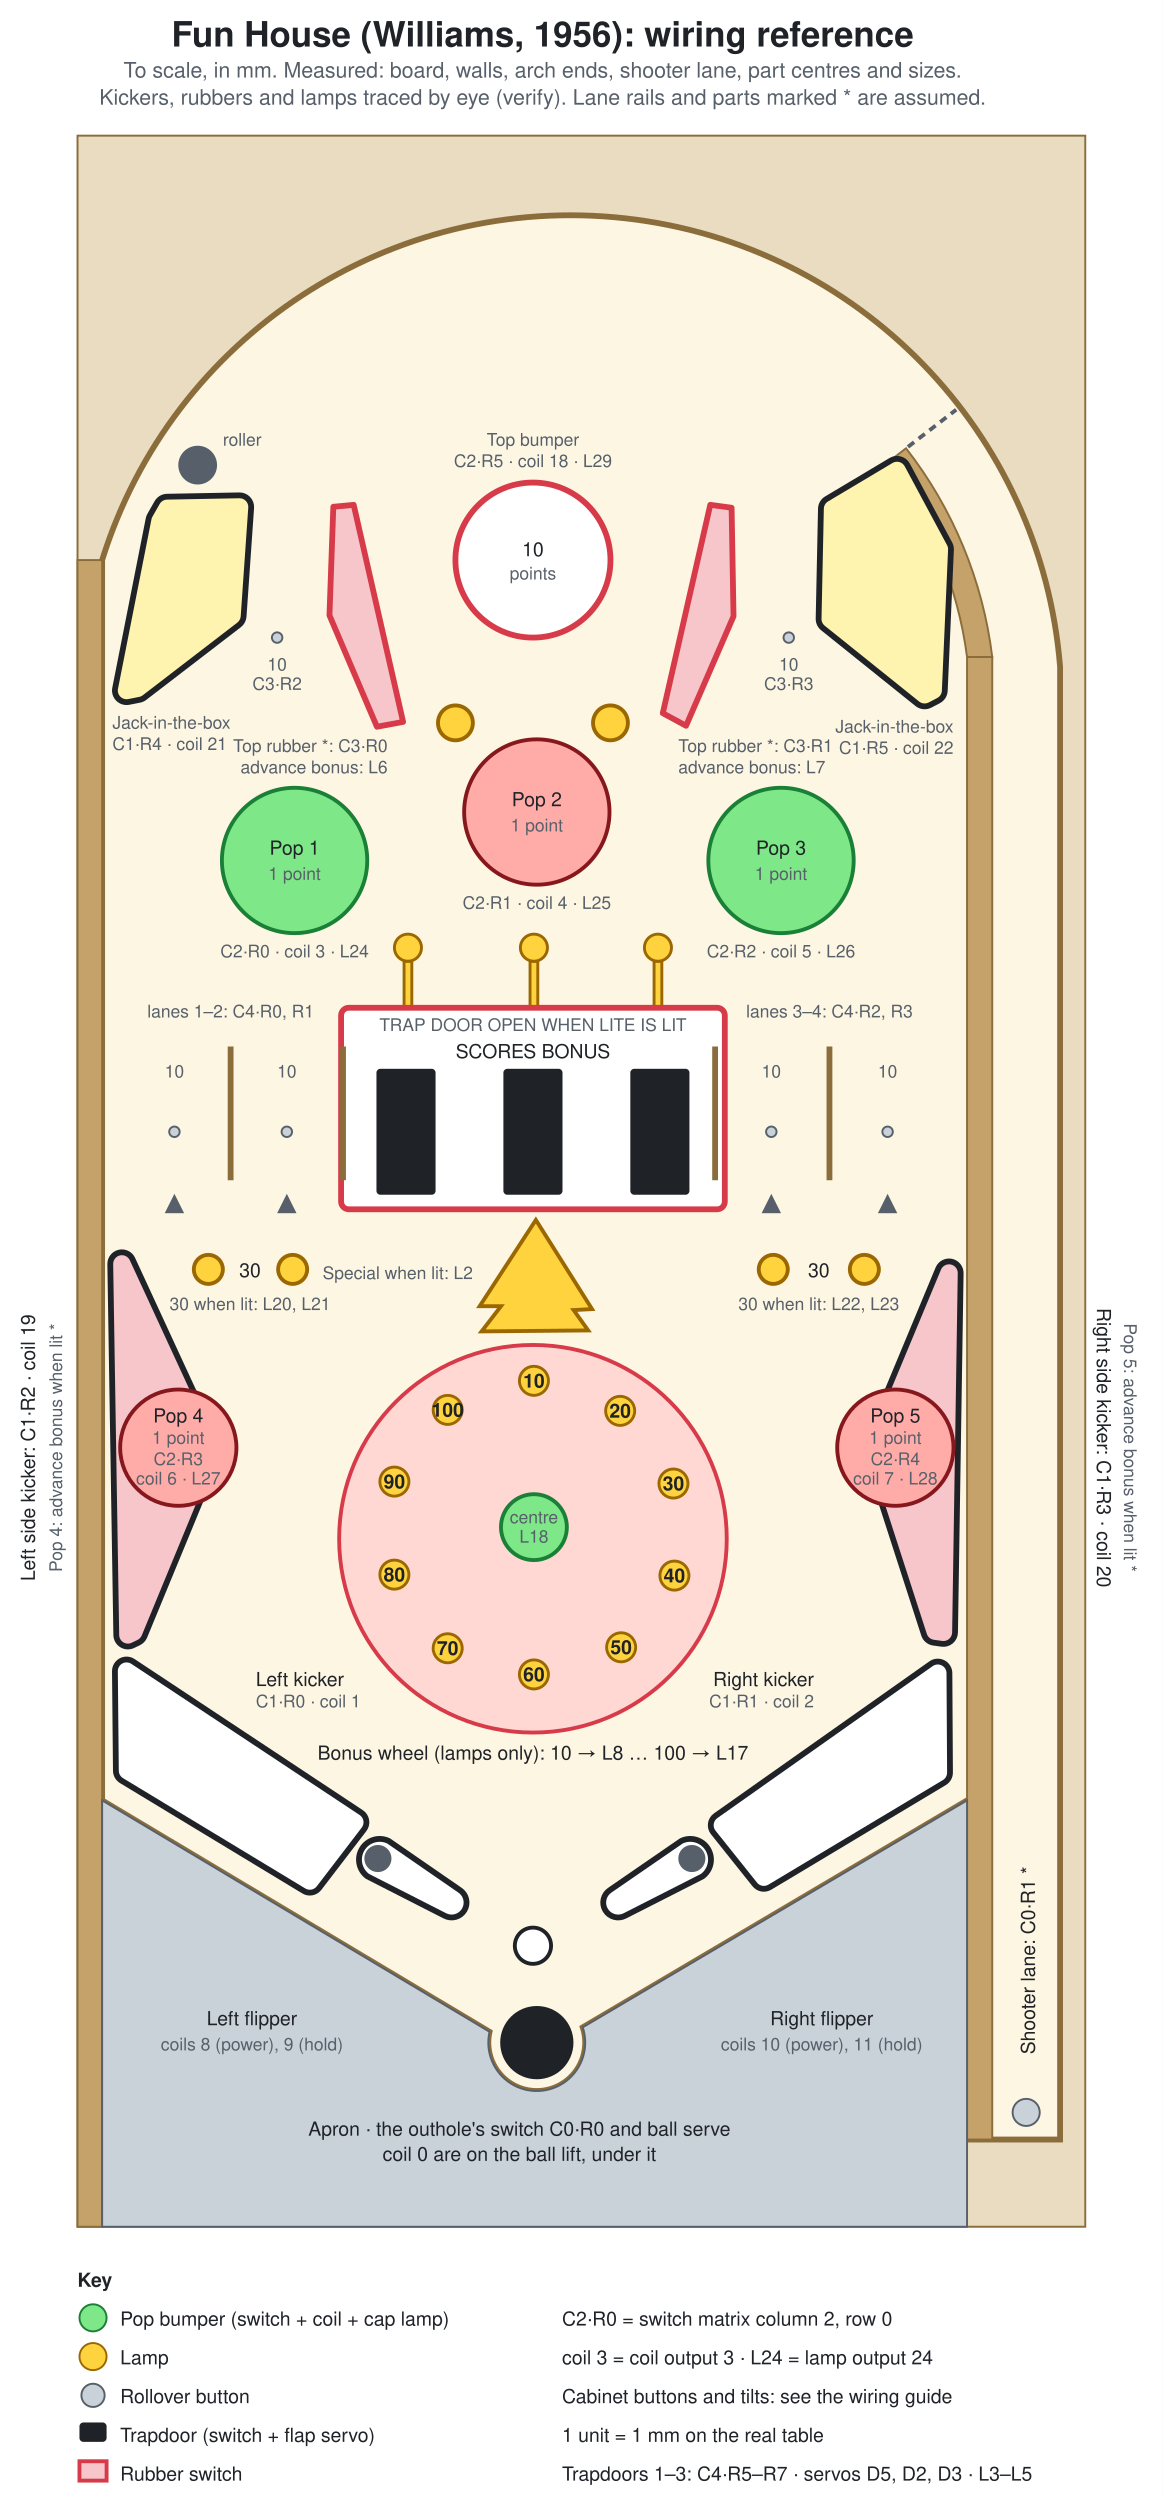
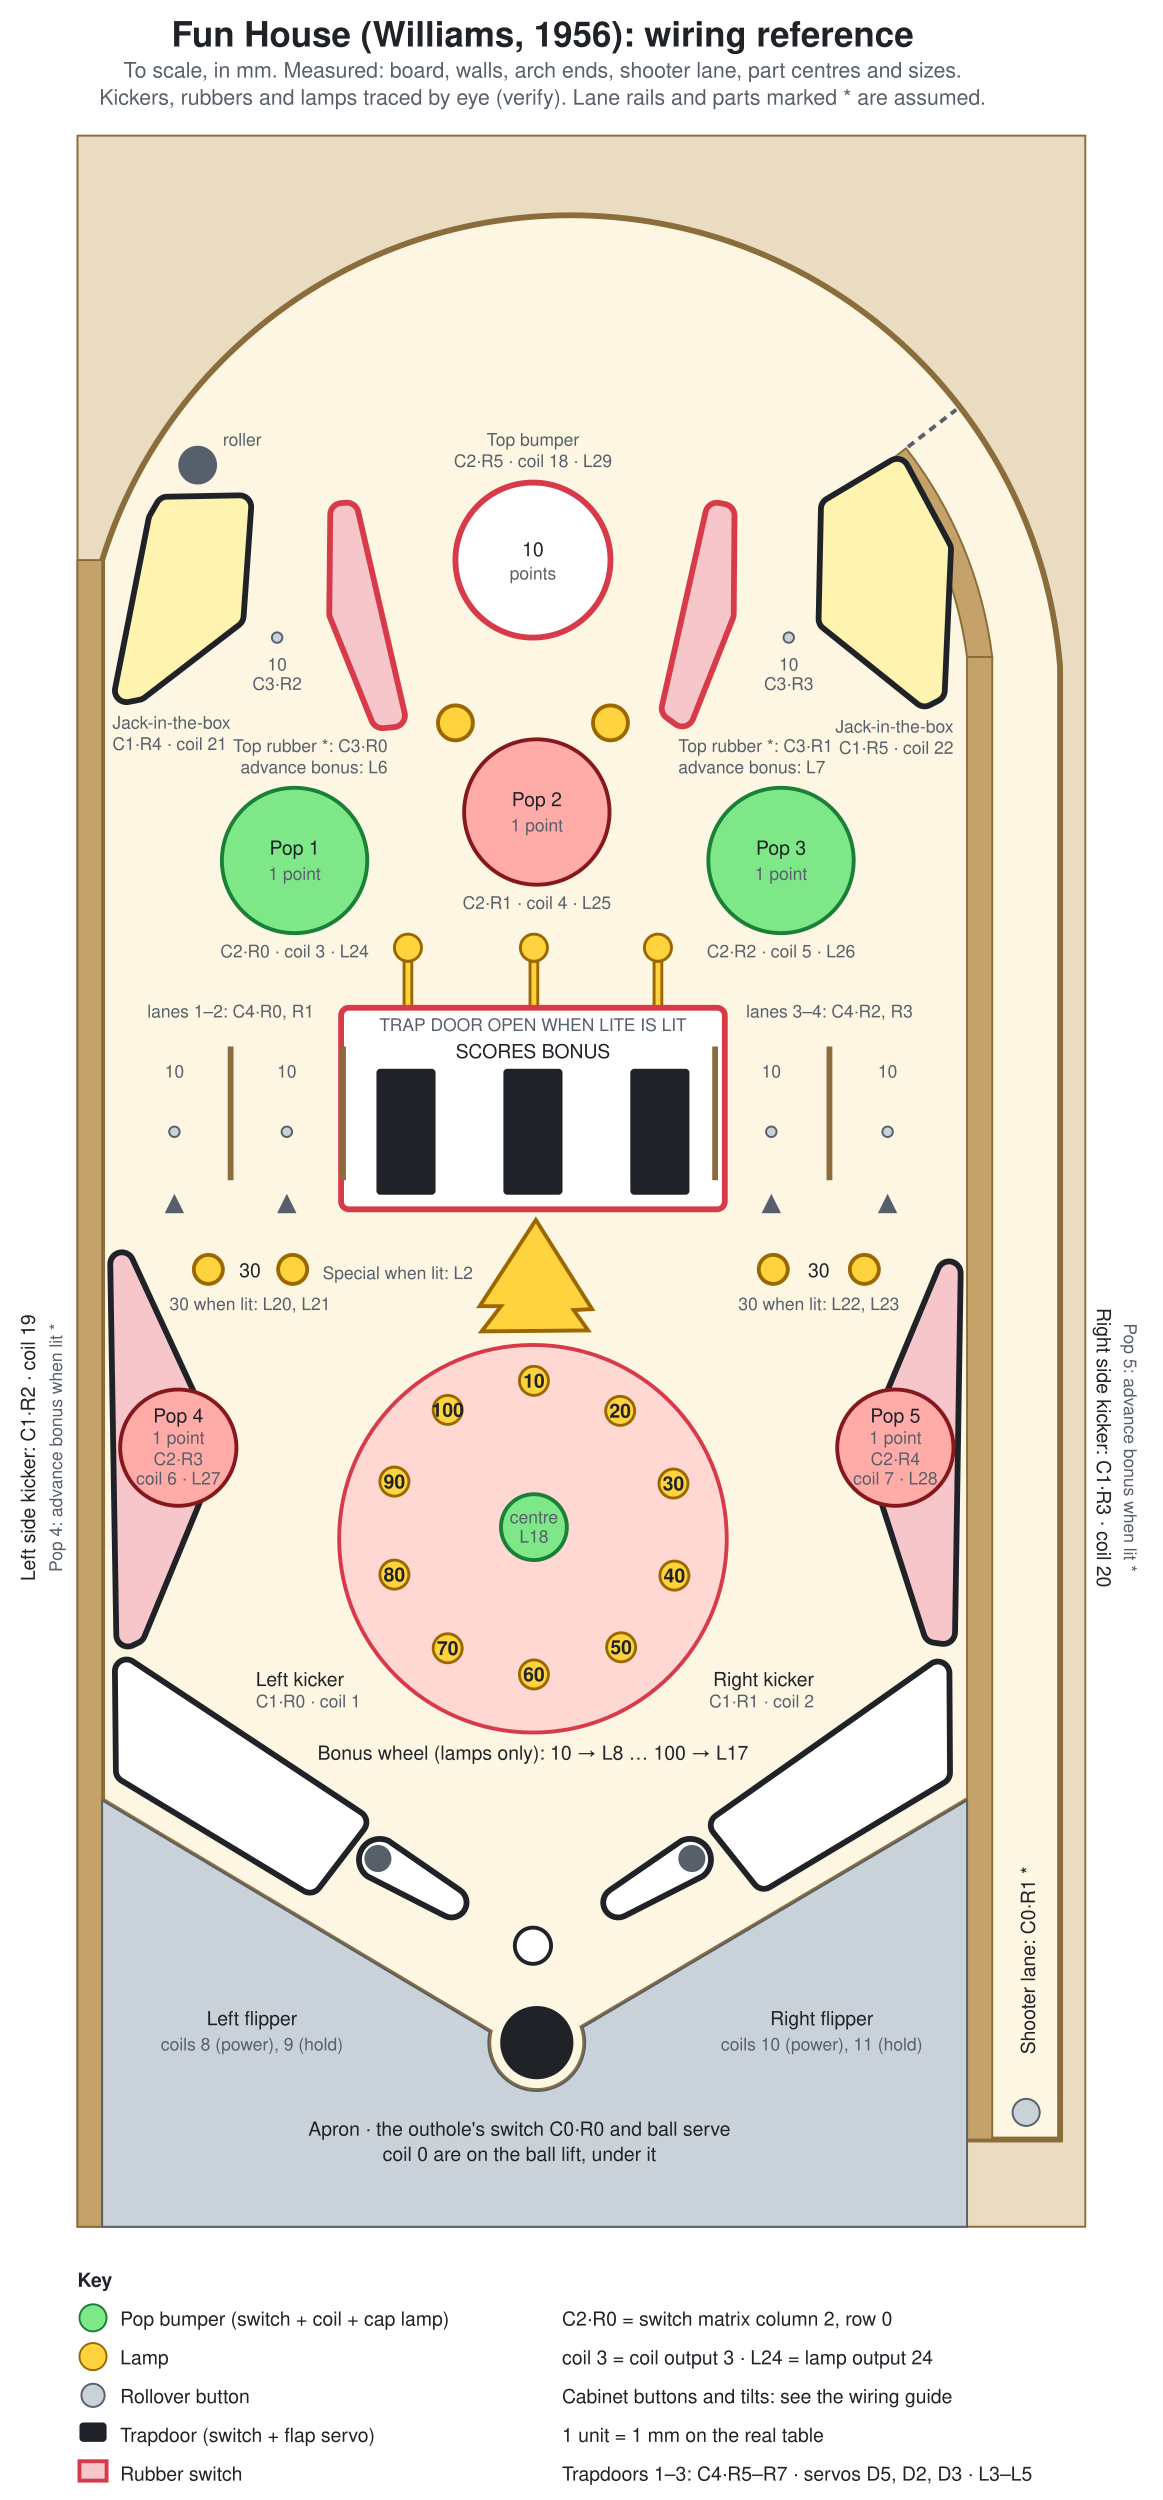
<svg xmlns="http://www.w3.org/2000/svg" viewBox="-40 -70 600 1290" width="600" height="1290" font-family="Helvetica, Arial, sans-serif">
  <style>
    .label { font-size: 10px; fill: #1f2328; }
    .tag { font-size: 9px; fill: #57606a; }
    .title { font-size: 18px; font-weight: bold; fill: #1f2328; }
    .sub { font-size: 11px; fill: #57606a; }
    .wheel { font-size: 10px; font-weight: bold; fill: #1f2328; text-anchor: middle; }
    .mid { text-anchor: middle; }
    .end { text-anchor: end; }
  </style>
  <rect x="-40" y="-70" width="600" height="1290" fill="#ffffff" />
  <text x="240" y="-46" class="title mid">Fun House (Williams, 1956): wiring reference</text>
  <text x="240" y="-30" class="sub mid">To scale, in mm. Measured: board, walls, arch ends, shooter lane, part centres and sizes.</text>
  <text x="240" y="-16" class="sub mid">Kickers, rubbers and lamps traced by eye (verify). Lane rails and parts marked * are assumed.</text>
  <rect x="0" y="0" width="520" height="1079" fill="#e9dcc0" stroke="#8a6d3b" stroke-width="1" data-board="" />
  <path d="M 12.7 859 L 12.7 219 A 253.3 253.3 0 0 1 507 274 L 507 1034 L 459 1034 L 459 859 L 260.7 976.1 A 25 25 0 1 1 212.6 978.4 Z" fill="#fdf6e3" stroke="#8a6d3b" stroke-width="3" data-wall="" />
  <rect x="0" y="219" width="12.7" height="860" fill="#c4a26a" stroke="#8a6d3b" stroke-width="1" />
  <rect x="459" y="269" width="13" height="765" fill="#c4a26a" stroke="#8a6d3b" stroke-width="1" data-wall="" />
  <path d="M 472 269 A 218.3 218.3 0 0 0 427.5 161.3 L 417.3 169.2 A 205.4 205.4 0 0 1 459 269 Z" fill="#c4a26a" stroke="#8a6d3b" stroke-width="1" data-wall="" />
  <line x1="428.5" y1="160.6" x2="453.4" y2="141.4" stroke="#57606a" stroke-width="2" stroke-dasharray="4 3" data-gate="" />
  <circle cx="489.5" cy="1020" r="7" fill="#c9d1d9" stroke="#57606a" data-switch="C0R1" />
  <text x="494" y="990" class="label" transform="rotate(-90 494 990)">Shooter lane: C0·R1 *</text>
  <circle cx="62" cy="170" r="10" fill="#57606a" data-wall="" />
  <text x="75" y="160" class="tag">roller</text>
  <g fill="#fff3b0" stroke="#1f2328" stroke-width="3" stroke-linejoin="round">
    <path d="M 46.2 186.3 L 83.5 185.6 A 6 6 0 0 1 89.6 192 L 85.7 248.1 A 6 6 0 0 1 83.3 252.5 L 34.5 290 A 6 6 0 0 1 32 291.1 L 26.4 292.2 A 6 6 0 0 1 19.4 285.2 L 36.7 197.6 A 6 6 0 0 1 37.4 195.8 L 41.1 189.3 A 6 6 0 0 1 46.2 186.3 Z" data-switch="C1R4" data-coil="21" />
    <path d="M 419.8 167.6 L 386.6 187.4 A 6 6 0 0 0 383.6 192.5 L 382.4 249.3 A 6 6 0 0 0 384.7 254.1 L 433.4 293.2 A 6 6 0 0 0 439.9 293.8 L 444.3 291.5 A 6 6 0 0 0 447.5 286.5 L 450.7 213.7 A 6 6 0 0 0 450 210.6 L 428.2 170 A 6 6 0 0 0 419.8 167.6 Z" data-switch="C1R5" data-coil="22" />
  </g>
  <text x="18" y="306" class="tag">Jack-in-the-box</text>
  <text x="18" y="317" class="tag">C1·R4 · coil 21</text>
  <text x="452" y="308" class="tag end">Jack-in-the-box</text>
  <text x="452" y="319" class="tag end">C1·R5 · coil 22</text>
  <g fill="#f6c6cb" stroke="#d73a49" stroke-width="3" stroke-linejoin="round">
-     <polygon points="132,191.5 142.5,190.5 168,302.5 154.5,305 130,247.5" data-switch="C3R0" />
-     <polygon points="337.5,192 326.5,190.5 302,298 314,304.5 338.5,248" data-switch="C3R1" />
+     <path d="M 135.8 189.6 L 138.4 189.4 A 6 6 0 0 1 144.8 194 L 168.8 297.9 A 6 6 0 0 1 163.5 305.2 L 157.9 305.7 A 6 6 0 0 1 151.8 302 L 130.3 248.6 A 6 6 0 0 1 129.9 246.3 L 130.4 195.6 A 6 6 0 0 1 135.8 189.6 Z" data-switch="C3R0" />
+     <path d="M 334.1 190.1 L 331 189.5 A 6 6 0 0 0 324.1 194.1 L 301.6 294.2 A 6 6 0 0 0 304 300.4 L 308.5 303.7 A 6 6 0 0 0 317.6 301 L 338.2 249 A 6 6 0 0 0 338.6 246.9 L 339 196 A 6 6 0 0 0 334.1 190.1 Z" data-switch="C3R1" />
  </g>
  <g fill="#ffd33d" stroke="#9a6700" stroke-width="2">
    <circle cx="195" cy="303" r="9" data-lamp="6" />
    <circle cx="275" cy="303" r="9" data-lamp="7" />
  </g>
  <text x="160" y="318" class="tag end">Top rubber *: C3·R0</text>
  <text x="160" y="329" class="tag end">advance bonus: L6</text>
  <text x="310" y="318" class="tag">Top rubber *: C3·R1</text>
  <text x="310" y="329" class="tag">advance bonus: L7</text>
  <g fill="#c9d1d9" stroke="#57606a">
    <circle cx="103" cy="259" r="2.7" data-switch="C3R2" />
    <circle cx="367" cy="259" r="2.7" data-switch="C3R3" />
  </g>
  <text x="103" y="276" class="tag mid">10</text>
  <text x="367" y="276" class="tag mid">10</text>
  <text x="103" y="286" class="tag mid">C3·R2</text>
  <text x="367" y="286" class="tag mid">C3·R3</text>
  <circle cx="235" cy="219" r="40" fill="#ffffff" stroke="#d73a49" stroke-width="3" data-switch="C2R5" data-coil="18" data-lamp="29" data-measured="Top bumper centre" />
  <text x="235" y="217" class="label mid">10</text>
  <text x="235" y="229" class="tag mid">points</text>
  <text x="235" y="160" class="tag mid">Top bumper</text>
  <text x="235" y="171" class="tag mid">C2·R5 · coil 18 · L29</text>
  <g fill="#7ee787" stroke="#1a7f37" stroke-width="2">
    <circle cx="112" cy="374" r="37.5" data-switch="C2R0" data-coil="3" data-lamp="24" data-measured="Pop 1 centre (upper left)" />
    <circle cx="363" cy="374" r="37.5" data-switch="C2R2" data-coil="5" data-lamp="26" data-measured="Pop 3 centre (upper right)" />
  </g>
  <circle cx="237" cy="349" r="37.5" fill="#ffaba8" stroke="#86181d" stroke-width="2" data-switch="C2R1" data-coil="4" data-lamp="25" data-measured="Pop 2 centre (upper middle)" />
  <text x="112" y="371" class="label mid">Pop 1</text>
  <text x="112" y="384" class="tag mid">1 point</text>
  <text x="237" y="346" class="label mid">Pop 2</text>
  <text x="237" y="359" class="tag mid">1 point</text>
  <text x="363" y="371" class="label mid">Pop 3</text>
  <text x="363" y="384" class="tag mid">1 point</text>
  <text x="112" y="424" class="tag mid">C2·R0 · coil 3 · L24</text>
  <text x="363" y="424" class="tag mid">C2·R2 · coil 5 · L26</text>
  <text x="237" y="399" class="tag mid">C2·R1 · coil 4 · L25</text>
  <g fill="#ffd33d" stroke="#9a6700" stroke-width="1.5">
    <rect x="168.5" y="426" width="4" height="24" />
    <rect x="233.5" y="426" width="4" height="24" />
    <rect x="297.5" y="426" width="4" height="24" />
    <circle cx="170.5" cy="419" r="7" data-lamp="3" />
    <circle cx="235.5" cy="419" r="7" data-lamp="4" />
    <circle cx="299.5" cy="419" r="7" data-lamp="5" />
  </g>
  <rect x="136" y="450" width="198" height="104" rx="4" fill="#ffffff" stroke="#d73a49" stroke-width="3" />
  <text x="235" y="462" class="tag mid">TRAP DOOR OPEN WHEN LITE IS LIT</text>
  <g fill="#1f2328">
    <rect x="154.25" y="481.5" width="30.5" height="65" rx="2" data-switch="C4R5" data-trapdoor="0" data-measured="Left trapdoor hole centre" />
    <rect x="219.75" y="481.5" width="30.5" height="65" rx="2" data-switch="C4R6" data-trapdoor="1" data-measured="Middle trapdoor hole centre" />
    <rect x="285.25" y="481.5" width="30.5" height="65" rx="2" data-switch="C4R7" data-trapdoor="2" data-measured="Right trapdoor hole centre" />
  </g>
  <text x="235" y="476" class="label mid">SCORES BONUS</text>
  <g stroke="#8a6d3b" stroke-width="3">
    <line x1="79" y1="470" x2="79" y2="539" data-wall="" />
    <line x1="137" y1="470" x2="137" y2="539" data-wall="" />
    <line x1="329" y1="470" x2="329" y2="539" data-wall="" />
    <line x1="388" y1="470" x2="388" y2="539" data-wall="" />
  </g>
  <g class="tag mid">
    <text x="50" y="486">10</text>
    <text x="108" y="486">10</text>
    <text x="358" y="486">10</text>
    <text x="418" y="486">10</text>
  </g>
  <g fill="#c9d1d9" stroke="#57606a">
    <circle cx="50" cy="514" r="2.7" data-switch="C4R0" data-measured="Lane 1 rollover (far left)" />
    <circle cx="108" cy="514" r="2.7" data-switch="C4R1" data-measured="Lane 2 rollover" />
    <circle cx="358" cy="514" r="2.7" data-switch="C4R2" data-measured="Lane 3 rollover" />
    <circle cx="418" cy="514" r="2.7" data-switch="C4R3" data-measured="Lane 4 rollover (far right)" />
  </g>
  <text x="79" y="455" class="tag mid">lanes 1–2: C4·R0, R1</text>
  <text x="388" y="455" class="tag mid">lanes 3–4: C4·R2, R3</text>
  <g fill="#57606a">
    <polygon points="50,546 45,556 55,556" />
    <polygon points="108,546 103,556 113,556" />
    <polygon points="358,546 353,556 363,556" />
    <polygon points="418,546 413,556 423,556" />
  </g>
  <g fill="#ffd33d" stroke="#9a6700" stroke-width="2">
    <circle cx="67.5" cy="585" r="7.5" data-lamp="20" />
    <circle cx="111" cy="585" r="7.5" data-lamp="21" />
    <circle cx="359" cy="585" r="7.5" data-lamp="22" />
    <circle cx="406" cy="585" r="7.5" data-lamp="23" />
  </g>
  <text x="89" y="589" class="label mid">30</text>
  <text x="382.5" y="589" class="label mid">30</text>
  <text x="89" y="606" class="tag mid">30 when lit: L20, L21</text>
  <text x="382.5" y="606" class="tag mid">30 when lit: L22, L23</text>
  <polygon points="236.5,559.5 265.5,605.5 256,606 263.5,616.5 208.5,617 218.5,604 207.5,604" fill="#ffd33d" stroke="#9a6700" stroke-width="2" data-lamp="2" />
  <text x="204" y="590" class="tag end">Special when lit: L2</text>
  <g fill="#f6c6cb" stroke="#1f2328" stroke-width="3" stroke-linejoin="round">
    <path d="M 28.4 579.8 L 72.9 676.2 A 6 6 0 0 1 73.1 681 L 34.5 774.5 A 6 6 0 0 1 31.5 777.6 L 28.6 779 A 6 6 0 0 1 20 773.7 L 16.9 582.4 A 6 6 0 0 1 28.4 579.8 Z" data-switch="C1R2" data-coil="19" />
    <path d="M 444.2 584.5 L 406.5 675 A 6 6 0 0 0 406.3 679.2 L 436.8 773.5 A 6 6 0 0 0 441.6 777.6 L 445.9 778.2 A 6 6 0 0 0 452.8 772.4 L 455.7 587 A 6 6 0 0 0 444.2 584.5 Z" data-switch="C1R3" data-coil="20" />
  </g>
  <text x="-22" y="677" class="label mid" transform="rotate(-90 -22 677)">Left side kicker: C1·R2 · coil 19</text>
  <text x="-8" y="677" class="tag mid" transform="rotate(-90 -8 677)">Pop 4: advance bonus when lit *</text>
  <text x="526" y="677" class="label mid" transform="rotate(90 526 677)">Right side kicker: C1·R3 · coil 20</text>
  <text x="540" y="677" class="tag mid" transform="rotate(90 540 677)">Pop 5: advance bonus when lit *</text>
  <g fill="#ffaba8" stroke="#86181d" stroke-width="2">
    <circle cx="52" cy="677" r="30" data-switch="C2R3" data-coil="6" data-lamp="27" data-measured="Pop 4 centre (lower left)" />
    <circle cx="422" cy="677" r="30" data-switch="C2R4" data-coil="7" data-lamp="28" data-measured="Pop 5 centre (lower right)" />
  </g>
  <text x="52" y="664" class="label mid">Pop 4</text>
  <text x="52" y="675" class="tag mid">1 point</text>
  <text x="52" y="686" class="tag mid">C2·R3</text>
  <text x="52" y="696" class="tag mid">coil 6 · L27</text>
  <text x="422" y="664" class="label mid">Pop 5</text>
  <text x="422" y="675" class="tag mid">1 point</text>
  <text x="422" y="686" class="tag mid">C2·R4</text>
  <text x="422" y="696" class="tag mid">coil 7 · L28</text>
  <circle cx="235" cy="724" r="100" fill="#ffd8d3" stroke="#d73a49" stroke-width="2" data-measured="Bonus wheel centre" />
  <g fill="#ffd33d" stroke="#9a6700" stroke-width="1.5">
    <circle cx="235.5" cy="642.5" r="7.5" data-lamp="8" />
    <circle cx="280" cy="658" r="7.5" data-lamp="9" />
    <circle cx="307.5" cy="695.5" r="7.5" data-lamp="10" />
    <circle cx="308" cy="743" r="7.5" data-lamp="11" />
    <circle cx="280.5" cy="780" r="7.5" data-lamp="12" />
    <circle cx="235.5" cy="794" r="7.5" data-lamp="13" />
    <circle cx="191" cy="780.5" r="7.5" data-lamp="14" />
    <circle cx="163.5" cy="742.5" r="7.5" data-lamp="15" />
    <circle cx="163.5" cy="694.5" r="7.5" data-lamp="16" />
    <circle cx="191" cy="657.5" r="7.5" data-lamp="17" />
  </g>
  <text x="235.5" y="646" class="wheel">10</text>
  <text x="280" y="661.5" class="wheel">20</text>
  <text x="307.5" y="699" class="wheel">30</text>
  <text x="308" y="746.5" class="wheel">40</text>
  <text x="280.5" y="783.5" class="wheel">50</text>
  <text x="235.5" y="797.5" class="wheel">60</text>
  <text x="191" y="784" class="wheel">70</text>
  <text x="163.5" y="746" class="wheel">80</text>
  <text x="163.5" y="698" class="wheel">90</text>
  <text x="191" y="661" class="wheel">100</text>
  <circle cx="235.5" cy="718" r="17" fill="#7ee787" stroke="#1a7f37" stroke-width="2" data-lamp="18" />
  <text x="235.5" y="716" class="tag mid">centre</text>
  <text x="235.5" y="726" class="tag mid">L18</text>
  <text x="235" y="838" class="label mid">Bonus wheel (lamps only): 10 → L8 … 100 → L17</text>
  <path d="M 19.3 792.4 L 19.8 843.7 A 6 6 0 0 0 22.7 848.8 L 116.7 905.7 A 6 6 0 0 0 124.6 904.3 L 147.8 874 A 6 6 0 0 0 146.4 865.3 L 28.6 787.3 A 6 6 0 0 0 19.3 792.4 Z" fill="#ffffff" stroke="#1f2328" stroke-width="3" data-switch="C1R0" data-coil="1" />
  <path d="M 449.9 793.3 L 450.2 844.6 A 6 6 0 0 1 447.3 849.8 L 357.2 903.8 A 6 6 0 0 1 349.4 902.3 L 328 875.5 A 6 6 0 0 1 329.3 866.9 L 440.4 788.5 A 6 6 0 0 1 449.9 793.3 Z" fill="#ffffff" stroke="#1f2328" stroke-width="3" data-switch="C1R1" data-coil="2" />
  <text x="92" y="800" class="label">Left kicker</text>
  <text x="92" y="811" class="tag">C1·R0 · coil 1</text>
  <text x="380" y="800" class="label end">Right kicker</text>
  <text x="380" y="811" class="tag end">C1·R1 · coil 2</text>
  <path d="M 12.7 859 L 212.6 978.4 A 25 25 0 1 0 260.7 976.1 L 459 859 L 459 1079 L 12.7 1079 Z" fill="#c9d1d9" stroke="#57606a" stroke-width="1" />
  <g fill="#ffffff" stroke="#1f2328" stroke-width="3" stroke-linejoin="round">
    <path d="M 149.6 898.2 L 189.4 918.5 A 7.7 7.7 0 0 0 197.3 905.3 L 160.5 879.9 A 10.7 10.7 0 0 0 149.6 898.2 Z" data-coil="8 9" data-flipper="left" />
    <path d="M 311.6 879.9 L 274.7 905.3 A 7.7 7.7 0 0 0 282.6 918.5 L 322.5 898.2 A 10.7 10.7 0 0 0 311.6 879.9 Z" data-coil="10 11" data-flipper="right" />
  </g>
  <circle cx="155" cy="889" r="7" fill="#57606a" data-measured="Left flipper pivot" />
  <circle cx="317" cy="889" r="7" fill="#57606a" data-measured="Right flipper pivot" />
  <text x="90" y="975" class="label mid">Left flipper</text>
  <text x="90" y="988" class="tag mid">coils 8 (power), 9 (hold)</text>
  <text x="384" y="975" class="label mid">Right flipper</text>
  <text x="384" y="988" class="tag mid">coils 10 (power), 11 (hold)</text>
  <circle cx="235" cy="934" r="9.35" fill="#ffffff" stroke="#1f2328" stroke-width="2" data-wall="" data-measured="Centre post" />
  <circle cx="237" cy="984" r="18.9" fill="#1f2328" data-switch="C0R0" data-coil="0" data-measured="Outhole centre" />
  <text x="228" y="1032" class="label mid">Apron · the outhole's switch C0·R0 and ball serve</text>
  <text x="228" y="1045" class="label mid">coil 0 are on the ball lift, under it</text>
  <g transform="translate(0, 1110)">
    <text x="0" y="0" class="label" font-weight="bold">Key</text>
    <circle cx="8" cy="16" r="7" fill="#7ee787" stroke="#1a7f37" />
    <text x="22" y="20" class="label">Pop bumper (switch + coil + cap lamp)</text>
    <circle cx="8" cy="36" r="7" fill="#ffd33d" stroke="#9a6700" />
    <text x="22" y="40" class="label">Lamp</text>
    <circle cx="8" cy="56" r="6" fill="#c9d1d9" stroke="#57606a" />
    <text x="22" y="60" class="label">Rollover button</text>
    <rect x="1" y="70" width="14" height="10" rx="2" fill="#1f2328" />
    <text x="22" y="80" class="label">Trapdoor (switch + flap servo)</text>
    <rect x="1" y="90" width="14" height="10" fill="#f6c6cb" stroke="#d73a49" stroke-width="2" />
    <text x="22" y="100" class="label">Rubber switch</text>
    <text x="250" y="20" class="label">C2·R0 = switch matrix column 2, row 0</text>
    <text x="250" y="40" class="label">coil 3 = coil output 3 · L24 = lamp output 24</text>
    <text x="250" y="60" class="label">Cabinet buttons and tilts: see the wiring guide</text>
    <text x="250" y="80" class="label">1 unit = 1 mm on the real table</text>
    <text x="250" y="100" class="label">Trapdoors 1–3: C4·R5–R7 · servos D5, D2, D3 · L3–L5</text>
  </g>
</svg>
